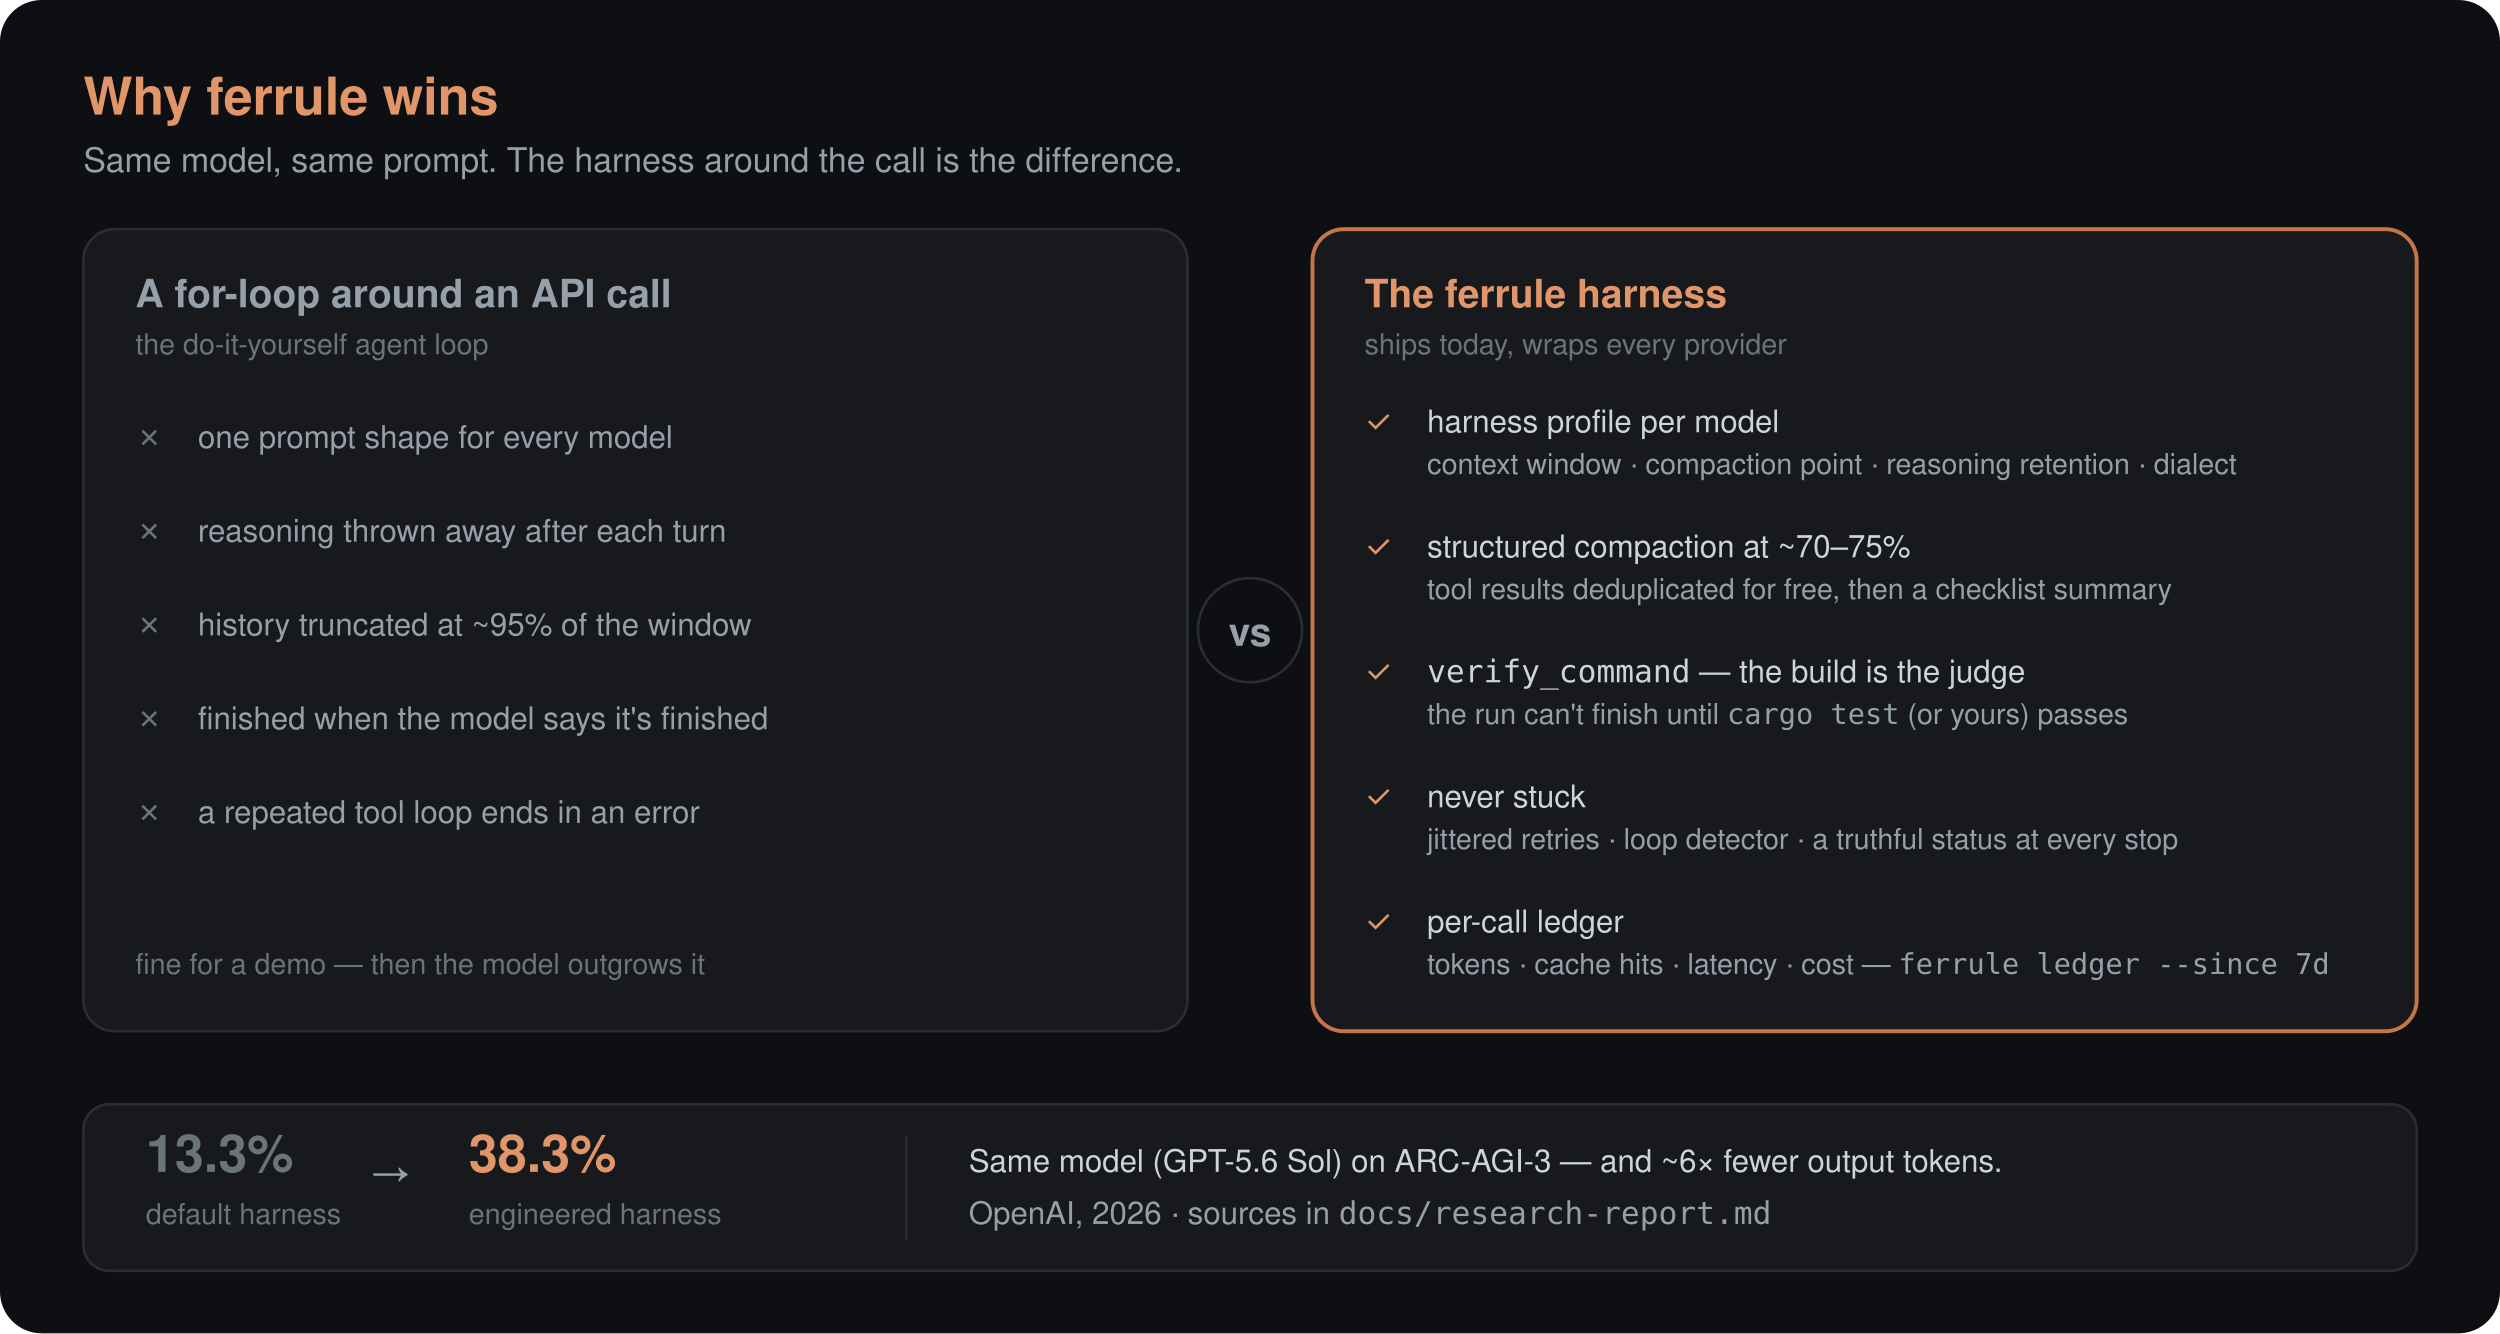
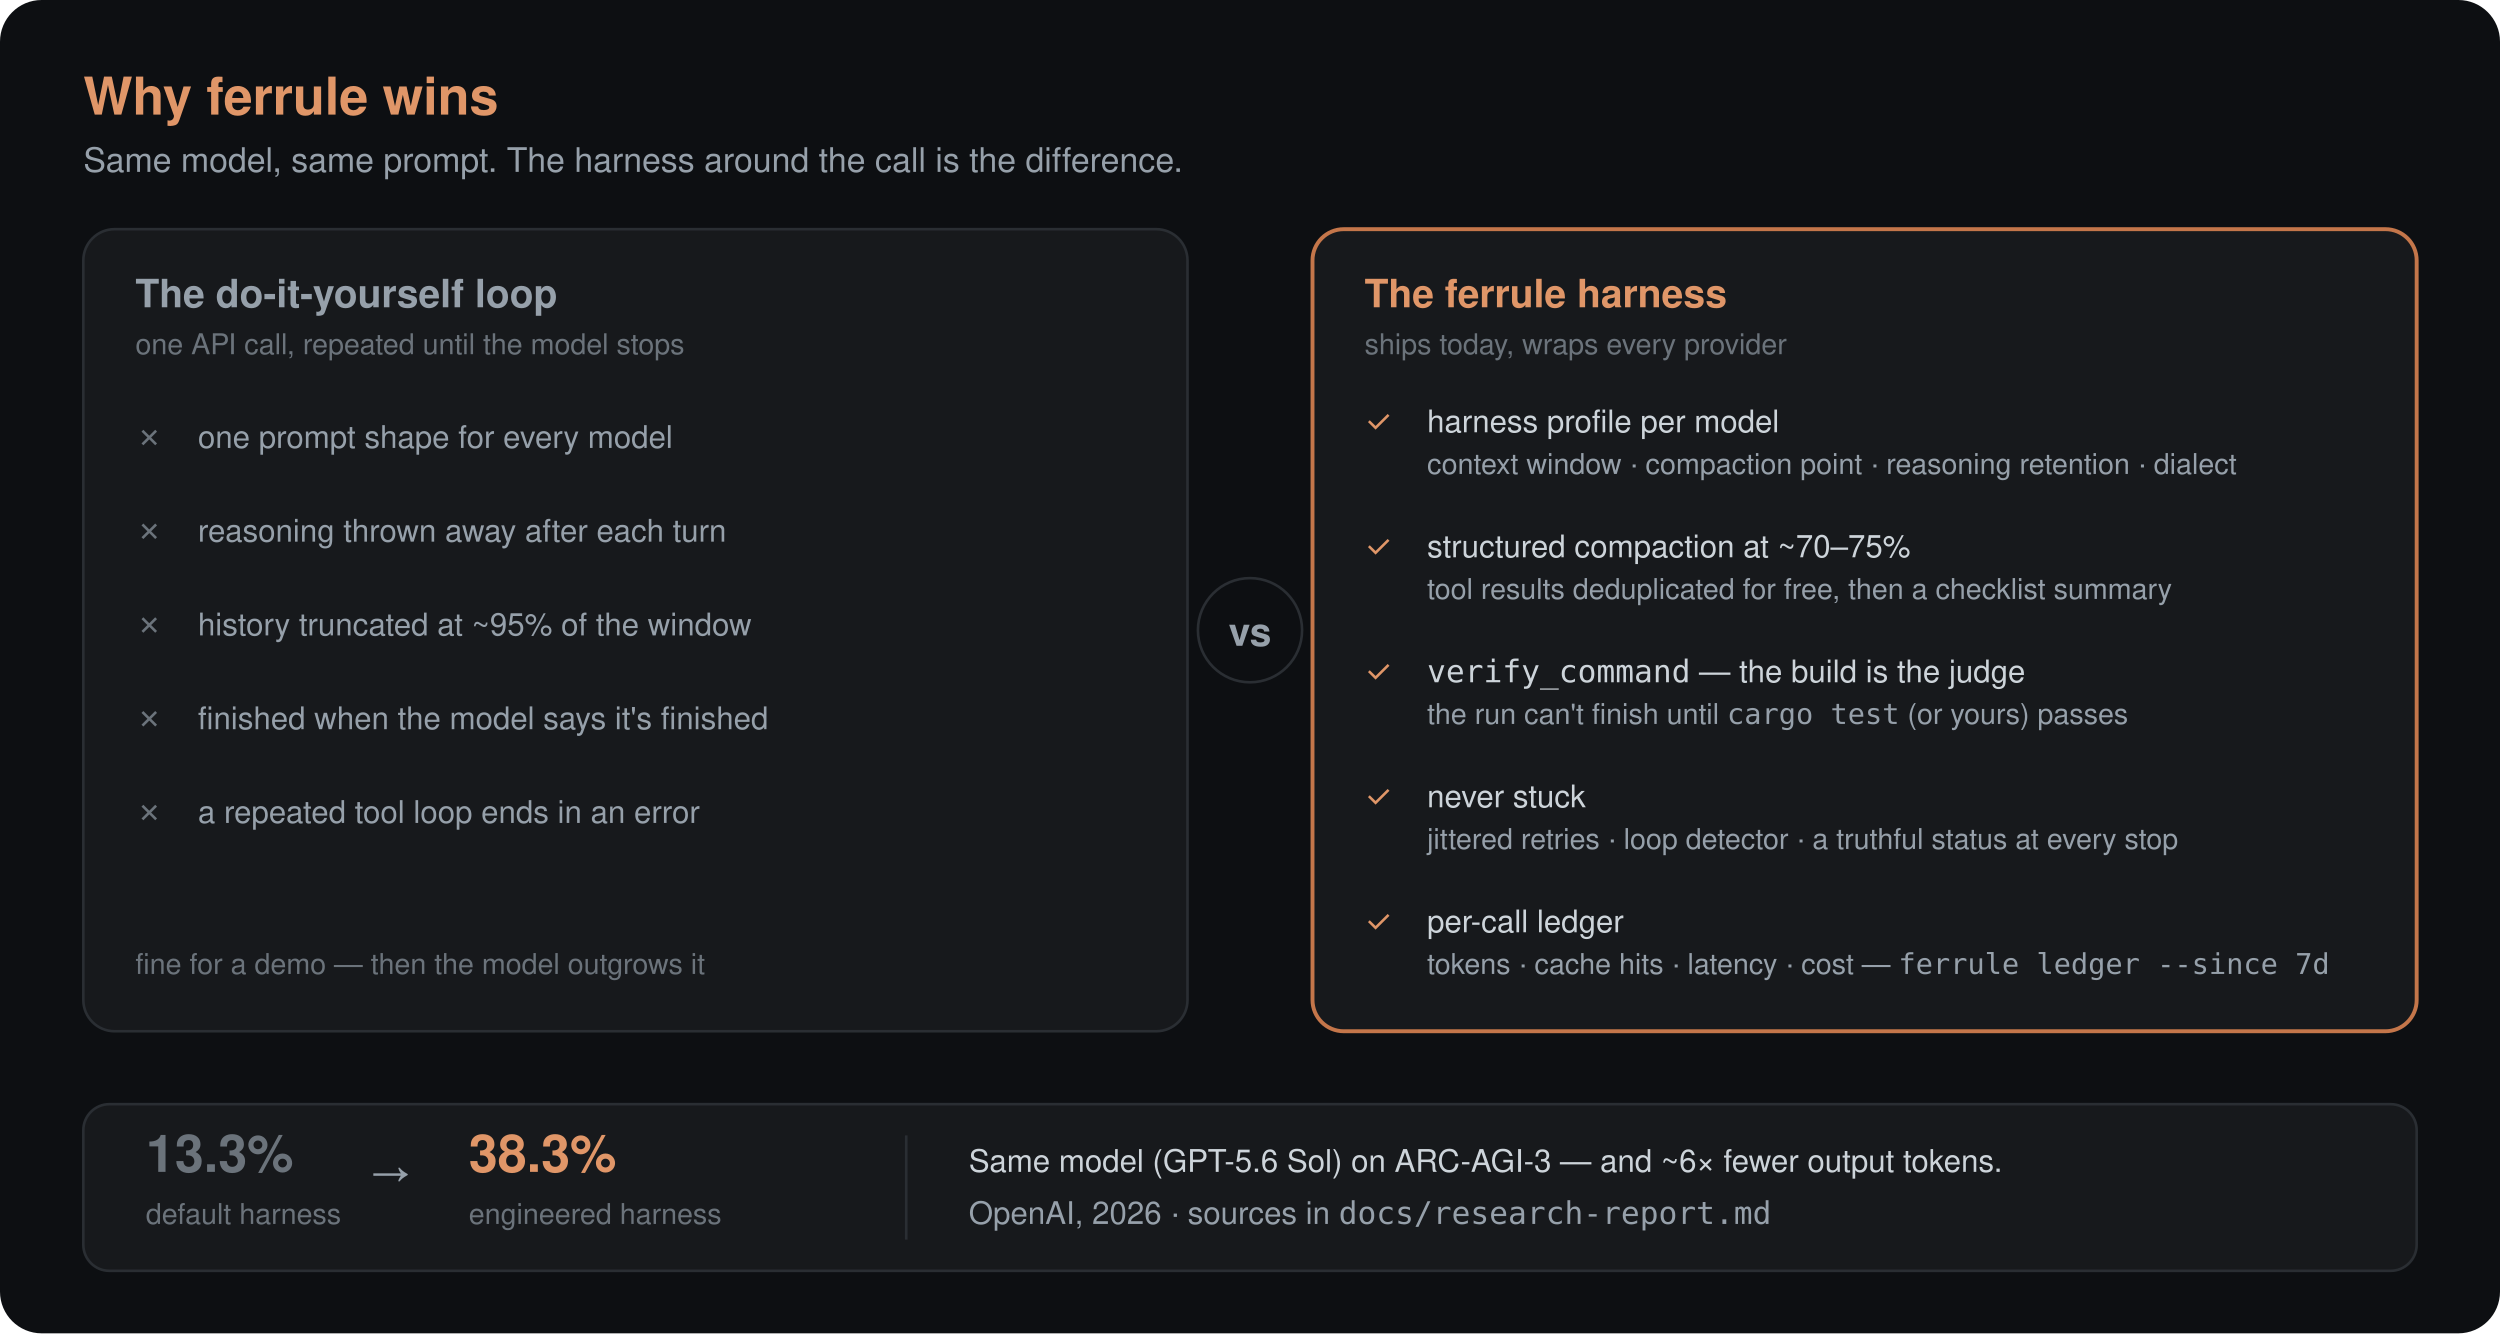
- <svg xmlns="http://www.w3.org/2000/svg" width="960" height="512" viewBox="0 0 960 512" role="img" aria-label="Why ferrule wins: a for-loop around an API call versus the ferrule harness — per-model harness profiles, structured compaction, verify_command as judge, never-stuck recovery and a per-call ledger; OpenAI measured the same model at 13.3% versus 38.3% on ARC-AGI-3 depending on the harness">
+ <svg xmlns="http://www.w3.org/2000/svg" width="960" height="512" viewBox="0 0 960 512" role="img" aria-label="Why ferrule wins: a do-it-yourself loop around an API call versus the ferrule harness — per-model harness profiles, structured compaction, verify_command as judge, never-stuck recovery and a per-call ledger; OpenAI measured the same model at 13.3% versus 38.3% on ARC-AGI-3 depending on the harness">
  <defs>
    <style>
      text { font-family: ui-sans-serif, -apple-system, "Segoe UI", Helvetica, Arial, sans-serif; fill: #cdd4da; font-size: 12px; }
      .mono { font-family: ui-monospace, SFMono-Regular, Menlo, Consolas, monospace; }
      .t { font-size: 20px; font-weight: 700; fill: #e09668; }
      .h { font-size: 15px; font-weight: 700; }
      .s { fill: #96a0aa; }
      .c { fill: #e09668; }
      .m { fill: #6b737b; }
      .l { font-size: 11px; }
      .n { font-size: 20px; font-weight: 700; }
    </style>
  </defs>
  <rect width="960" height="512" rx="16" fill="#0d0f12" />
  <text x="32" y="44" class="t">Why ferrule wins</text>
  <text x="32" y="66" class="s" style="font-size:13px">Same model, same prompt. The harness around the call is the difference.</text>
  <rect x="32" y="88" width="424" height="308" rx="12" fill="#17191c" stroke="#2a2e33" />
-   <text x="52" y="118" class="h s">A for-loop around an API call</text>
-   <text x="52" y="136" class="m l">the do-it-yourself agent loop</text>
+   <text x="52" y="118" class="h s">The do-it-yourself loop</text>
+   <text x="52" y="136" class="m l">one API call, repeated until the model stops</text>
  <text x="52" y="172" class="m">✗</text>
  <text x="76" y="172" class="s">one prompt shape for every model</text>
  <text x="52" y="208" class="m">✗</text>
  <text x="76" y="208" class="s">reasoning thrown away after each turn</text>
  <text x="52" y="244" class="m">✗</text>
  <text x="76" y="244" class="s">history truncated at ~95% of the window</text>
  <text x="52" y="280" class="m">✗</text>
  <text x="76" y="280" class="s">finished when the model says it's finished</text>
  <text x="52" y="316" class="m">✗</text>
  <text x="76" y="316" class="s">a repeated tool loop ends in an error</text>
  <text x="52" y="374" class="m l">fine for a demo — then the model outgrows it</text>
  <circle cx="480" cy="242" r="20" fill="#0d0f12" stroke="#2a2e33" />
  <text x="480" y="248" text-anchor="middle" class="h s">vs</text>
  <rect x="504" y="88" width="424" height="308" rx="12" fill="#17191c" stroke="#c4764a" stroke-width="1.5" />
  <text x="524" y="118" class="h c">The ferrule harness</text>
  <text x="524" y="136" class="m l">ships today, wraps every provider</text>
  <text x="524" y="166" class="c">✓</text>
  <text x="548" y="166">harness profile per model</text>
  <text x="548" y="182" class="s l">context window · compaction point · reasoning retention · dialect</text>
  <text x="524" y="214" class="c">✓</text>
  <text x="548" y="214">structured compaction at ~70–75%</text>
  <text x="548" y="230" class="s l">tool results deduplicated for free, then a checklist summary</text>
  <text x="524" y="262" class="c">✓</text>
  <text x="548" y="262">
    <tspan class="mono">verify_command</tspan> — the build is the judge</text>
  <text x="548" y="278" class="s l">the run can't finish until <tspan class="mono">cargo test</tspan> (or yours) passes</text>
  <text x="524" y="310" class="c">✓</text>
  <text x="548" y="310">never stuck</text>
  <text x="548" y="326" class="s l">jittered retries · loop detector · a truthful status at every stop</text>
  <text x="524" y="358" class="c">✓</text>
  <text x="548" y="358">per-call ledger</text>
  <text x="548" y="374" class="s l">tokens · cache hits · latency · cost — <tspan class="mono">ferrule ledger --since 7d</tspan>
  </text>
  <rect x="32" y="424" width="896" height="64" rx="10" fill="#17191c" stroke="#2a2e33" />
  <text x="56" y="450" class="n m">13.3%</text>
  <text x="56" y="470" class="m l">default harness</text>
  <text x="142" y="456" class="s" style="font-size:16px">→</text>
  <text x="180" y="450" class="n c">38.3%</text>
  <text x="180" y="470" class="m l">engineered harness</text>
  <line x1="348" y1="436" x2="348" y2="476" stroke="#2a2e33" />
  <text x="372" y="450">Same model (GPT-5.6 Sol) on ARC-AGI-3 — and ~6× fewer output tokens.</text>
  <text x="372" y="470" class="s">OpenAI, 2026 · sources in <tspan class="mono">docs/research-report.md</tspan>
  </text>
</svg>
